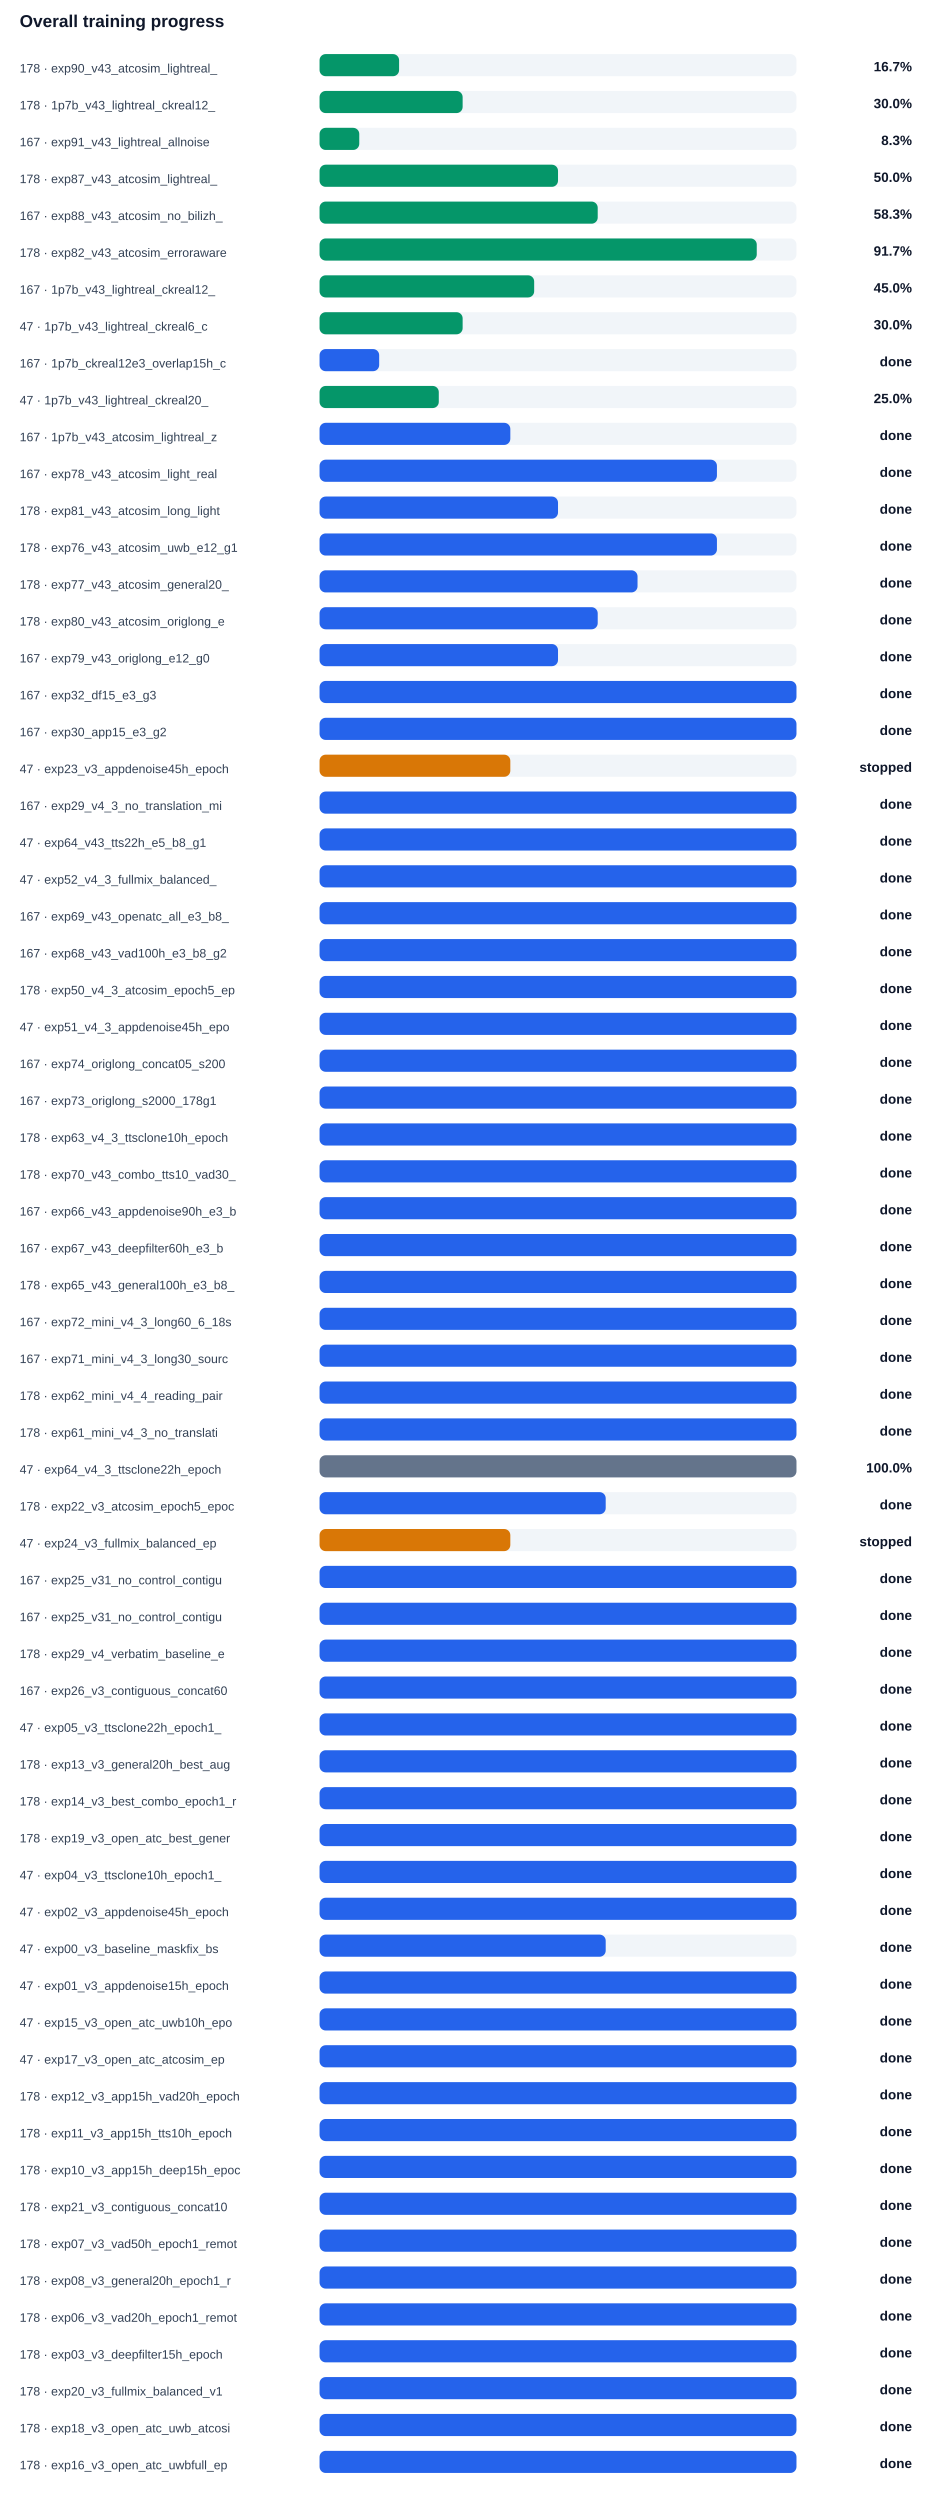
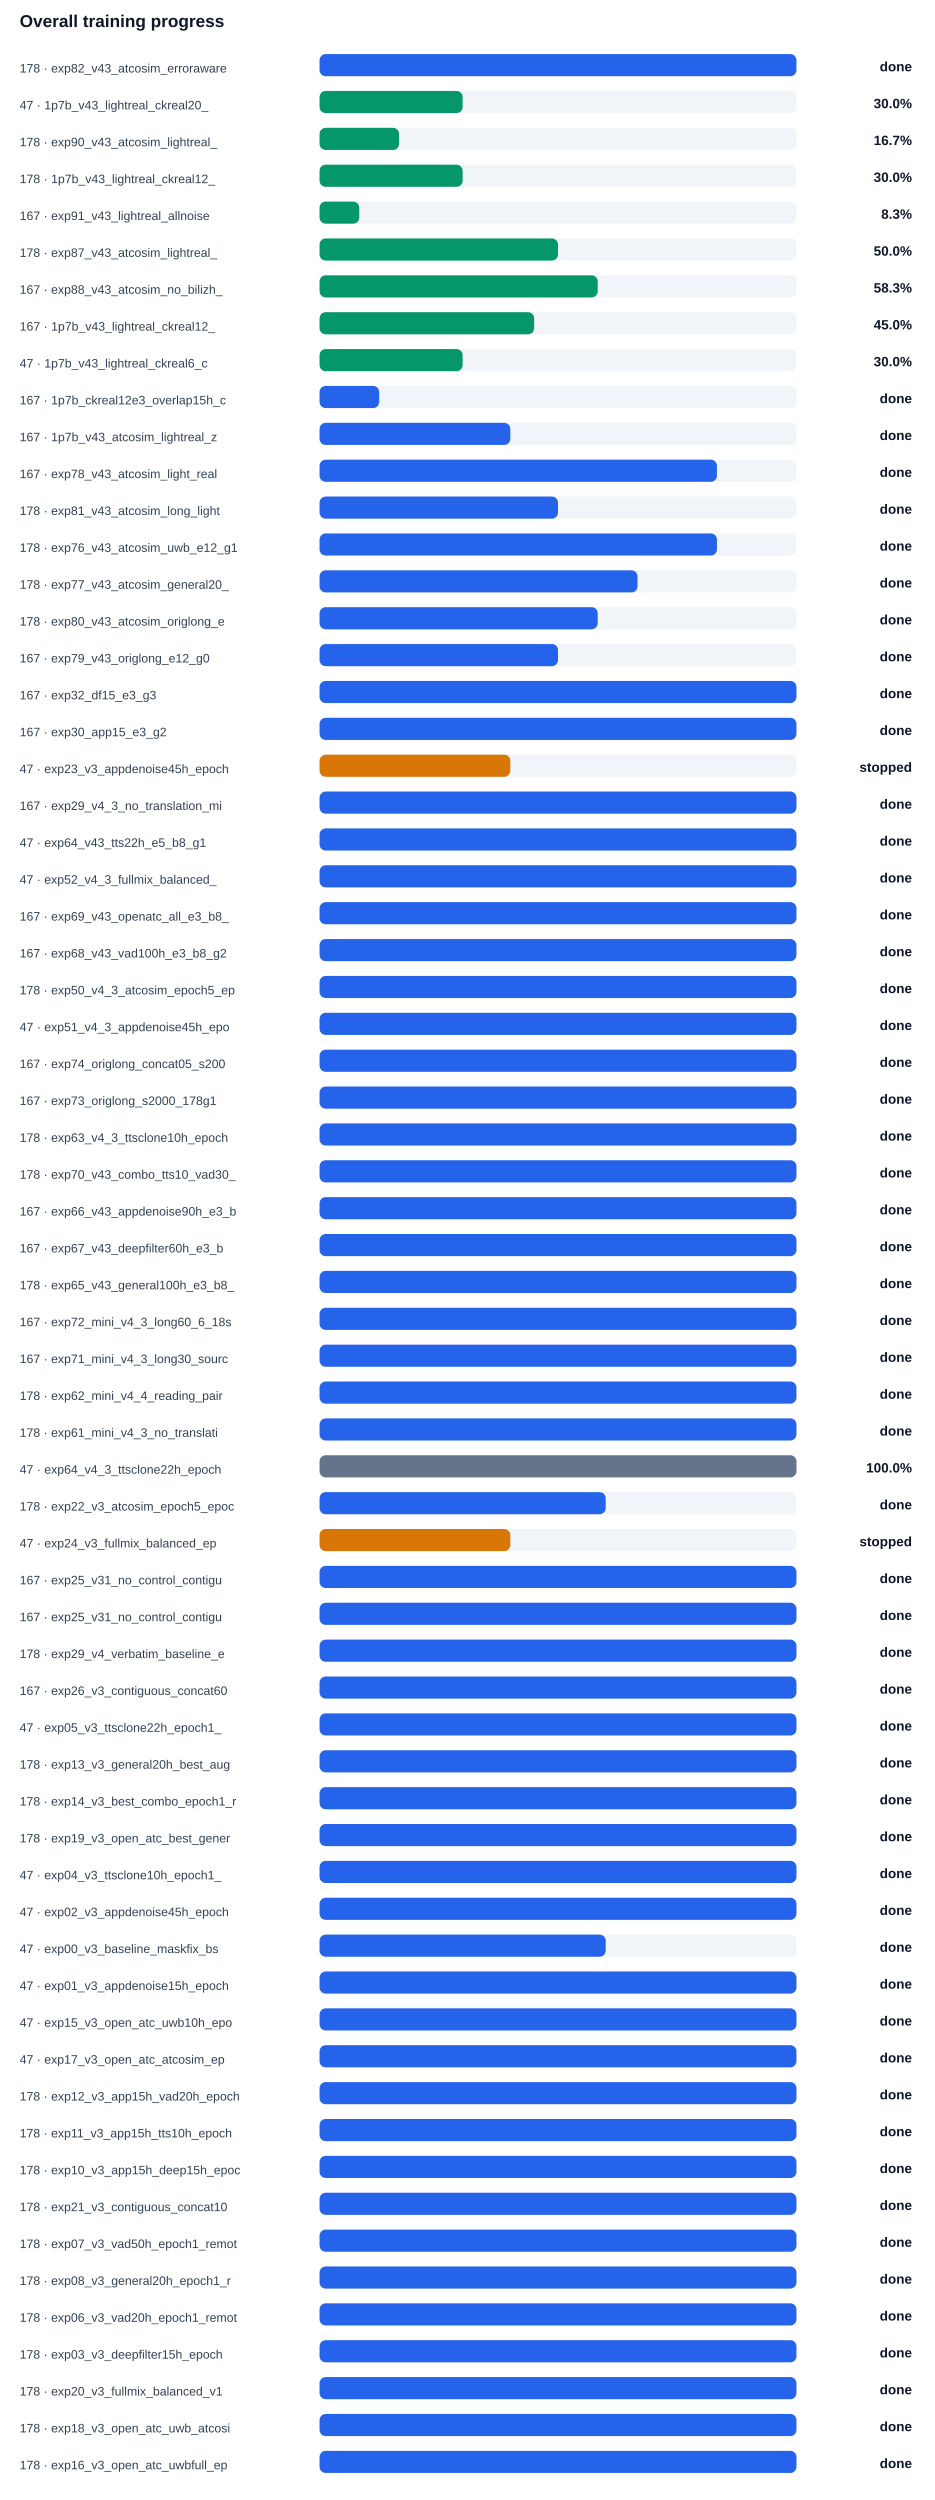
<svg xmlns="http://www.w3.org/2000/svg" width="100%" viewBox="0 0 760 2034" style="max-width:760px;background:#ffffff;border:1px solid #e5e7eb;border-radius:10px;">
  <text x="16.0" y="22.0" font-size="14" fill="#0f172a" text-anchor="start" font-family="Arial, sans-serif" font-weight="700">Overall training progress</text>
-   <text x="16.0" y="59.0" font-size="10" fill="#334155" text-anchor="start" font-family="Arial, sans-serif" font-weight="400">178 · exp90_v43_atcosim_lightreal_</text>
+   <text x="16.0" y="59.0" font-size="10" fill="#334155" text-anchor="start" font-family="Arial, sans-serif" font-weight="400">178 · exp82_v43_atcosim_erroraware</text>
  <rect x="260" y="44" width="388" height="18" rx="5" fill="#f1f5f9" />
-   <rect x="260" y="44" width="64.7" height="18" rx="5" fill="#059669" />
-   <text x="742.0" y="58.0" font-size="11" fill="#0f172a" text-anchor="end" font-family="Arial, sans-serif" font-weight="700">16.7%</text>
-   <text x="16.0" y="89.0" font-size="10" fill="#334155" text-anchor="start" font-family="Arial, sans-serif" font-weight="400">178 · 1p7b_v43_lightreal_ckreal12_</text>
+   <rect x="260" y="44" width="388.0" height="18" rx="5" fill="#2563eb" />
+   <text x="742.0" y="58.0" font-size="11" fill="#0f172a" text-anchor="end" font-family="Arial, sans-serif" font-weight="700">done</text>
+   <text x="16.0" y="89.0" font-size="10" fill="#334155" text-anchor="start" font-family="Arial, sans-serif" font-weight="400">47 · 1p7b_v43_lightreal_ckreal20_</text>
  <rect x="260" y="74" width="388" height="18" rx="5" fill="#f1f5f9" />
  <rect x="260" y="74" width="116.4" height="18" rx="5" fill="#059669" />
  <text x="742.0" y="88.0" font-size="11" fill="#0f172a" text-anchor="end" font-family="Arial, sans-serif" font-weight="700">30.0%</text>
-   <text x="16.0" y="119.0" font-size="10" fill="#334155" text-anchor="start" font-family="Arial, sans-serif" font-weight="400">167 · exp91_v43_lightreal_allnoise</text>
+   <text x="16.0" y="119.0" font-size="10" fill="#334155" text-anchor="start" font-family="Arial, sans-serif" font-weight="400">178 · exp90_v43_atcosim_lightreal_</text>
  <rect x="260" y="104" width="388" height="18" rx="5" fill="#f1f5f9" />
-   <rect x="260" y="104" width="32.3" height="18" rx="5" fill="#059669" />
-   <text x="742.0" y="118.0" font-size="11" fill="#0f172a" text-anchor="end" font-family="Arial, sans-serif" font-weight="700">8.3%</text>
-   <text x="16.0" y="149.0" font-size="10" fill="#334155" text-anchor="start" font-family="Arial, sans-serif" font-weight="400">178 · exp87_v43_atcosim_lightreal_</text>
+   <rect x="260" y="104" width="64.7" height="18" rx="5" fill="#059669" />
+   <text x="742.0" y="118.0" font-size="11" fill="#0f172a" text-anchor="end" font-family="Arial, sans-serif" font-weight="700">16.7%</text>
+   <text x="16.0" y="149.0" font-size="10" fill="#334155" text-anchor="start" font-family="Arial, sans-serif" font-weight="400">178 · 1p7b_v43_lightreal_ckreal12_</text>
  <rect x="260" y="134" width="388" height="18" rx="5" fill="#f1f5f9" />
-   <rect x="260" y="134" width="194.0" height="18" rx="5" fill="#059669" />
-   <text x="742.0" y="148.0" font-size="11" fill="#0f172a" text-anchor="end" font-family="Arial, sans-serif" font-weight="700">50.0%</text>
-   <text x="16.0" y="179.0" font-size="10" fill="#334155" text-anchor="start" font-family="Arial, sans-serif" font-weight="400">167 · exp88_v43_atcosim_no_bilizh_</text>
+   <rect x="260" y="134" width="116.4" height="18" rx="5" fill="#059669" />
+   <text x="742.0" y="148.0" font-size="11" fill="#0f172a" text-anchor="end" font-family="Arial, sans-serif" font-weight="700">30.0%</text>
+   <text x="16.0" y="179.0" font-size="10" fill="#334155" text-anchor="start" font-family="Arial, sans-serif" font-weight="400">167 · exp91_v43_lightreal_allnoise</text>
  <rect x="260" y="164" width="388" height="18" rx="5" fill="#f1f5f9" />
-   <rect x="260" y="164" width="226.3" height="18" rx="5" fill="#059669" />
-   <text x="742.0" y="178.0" font-size="11" fill="#0f172a" text-anchor="end" font-family="Arial, sans-serif" font-weight="700">58.3%</text>
-   <text x="16.0" y="209.0" font-size="10" fill="#334155" text-anchor="start" font-family="Arial, sans-serif" font-weight="400">178 · exp82_v43_atcosim_erroraware</text>
+   <rect x="260" y="164" width="32.3" height="18" rx="5" fill="#059669" />
+   <text x="742.0" y="178.0" font-size="11" fill="#0f172a" text-anchor="end" font-family="Arial, sans-serif" font-weight="700">8.3%</text>
+   <text x="16.0" y="209.0" font-size="10" fill="#334155" text-anchor="start" font-family="Arial, sans-serif" font-weight="400">178 · exp87_v43_atcosim_lightreal_</text>
  <rect x="260" y="194" width="388" height="18" rx="5" fill="#f1f5f9" />
-   <rect x="260" y="194" width="355.7" height="18" rx="5" fill="#059669" />
-   <text x="742.0" y="208.0" font-size="11" fill="#0f172a" text-anchor="end" font-family="Arial, sans-serif" font-weight="700">91.7%</text>
-   <text x="16.0" y="239.0" font-size="10" fill="#334155" text-anchor="start" font-family="Arial, sans-serif" font-weight="400">167 · 1p7b_v43_lightreal_ckreal12_</text>
+   <rect x="260" y="194" width="194.0" height="18" rx="5" fill="#059669" />
+   <text x="742.0" y="208.0" font-size="11" fill="#0f172a" text-anchor="end" font-family="Arial, sans-serif" font-weight="700">50.0%</text>
+   <text x="16.0" y="239.0" font-size="10" fill="#334155" text-anchor="start" font-family="Arial, sans-serif" font-weight="400">167 · exp88_v43_atcosim_no_bilizh_</text>
  <rect x="260" y="224" width="388" height="18" rx="5" fill="#f1f5f9" />
-   <rect x="260" y="224" width="174.6" height="18" rx="5" fill="#059669" />
-   <text x="742.0" y="238.0" font-size="11" fill="#0f172a" text-anchor="end" font-family="Arial, sans-serif" font-weight="700">45.0%</text>
-   <text x="16.0" y="269.0" font-size="10" fill="#334155" text-anchor="start" font-family="Arial, sans-serif" font-weight="400">47 · 1p7b_v43_lightreal_ckreal6_c</text>
+   <rect x="260" y="224" width="226.3" height="18" rx="5" fill="#059669" />
+   <text x="742.0" y="238.0" font-size="11" fill="#0f172a" text-anchor="end" font-family="Arial, sans-serif" font-weight="700">58.3%</text>
+   <text x="16.0" y="269.0" font-size="10" fill="#334155" text-anchor="start" font-family="Arial, sans-serif" font-weight="400">167 · 1p7b_v43_lightreal_ckreal12_</text>
  <rect x="260" y="254" width="388" height="18" rx="5" fill="#f1f5f9" />
-   <rect x="260" y="254" width="116.4" height="18" rx="5" fill="#059669" />
-   <text x="742.0" y="268.0" font-size="11" fill="#0f172a" text-anchor="end" font-family="Arial, sans-serif" font-weight="700">30.0%</text>
-   <text x="16.0" y="299.0" font-size="10" fill="#334155" text-anchor="start" font-family="Arial, sans-serif" font-weight="400">167 · 1p7b_ckreal12e3_overlap15h_c</text>
+   <rect x="260" y="254" width="174.6" height="18" rx="5" fill="#059669" />
+   <text x="742.0" y="268.0" font-size="11" fill="#0f172a" text-anchor="end" font-family="Arial, sans-serif" font-weight="700">45.0%</text>
+   <text x="16.0" y="299.0" font-size="10" fill="#334155" text-anchor="start" font-family="Arial, sans-serif" font-weight="400">47 · 1p7b_v43_lightreal_ckreal6_c</text>
  <rect x="260" y="284" width="388" height="18" rx="5" fill="#f1f5f9" />
-   <rect x="260" y="284" width="48.5" height="18" rx="5" fill="#2563eb" />
-   <text x="742.0" y="298.0" font-size="11" fill="#0f172a" text-anchor="end" font-family="Arial, sans-serif" font-weight="700">done</text>
-   <text x="16.0" y="329.0" font-size="10" fill="#334155" text-anchor="start" font-family="Arial, sans-serif" font-weight="400">47 · 1p7b_v43_lightreal_ckreal20_</text>
+   <rect x="260" y="284" width="116.4" height="18" rx="5" fill="#059669" />
+   <text x="742.0" y="298.0" font-size="11" fill="#0f172a" text-anchor="end" font-family="Arial, sans-serif" font-weight="700">30.0%</text>
+   <text x="16.0" y="329.0" font-size="10" fill="#334155" text-anchor="start" font-family="Arial, sans-serif" font-weight="400">167 · 1p7b_ckreal12e3_overlap15h_c</text>
  <rect x="260" y="314" width="388" height="18" rx="5" fill="#f1f5f9" />
-   <rect x="260" y="314" width="97.0" height="18" rx="5" fill="#059669" />
-   <text x="742.0" y="328.0" font-size="11" fill="#0f172a" text-anchor="end" font-family="Arial, sans-serif" font-weight="700">25.0%</text>
+   <rect x="260" y="314" width="48.5" height="18" rx="5" fill="#2563eb" />
+   <text x="742.0" y="328.0" font-size="11" fill="#0f172a" text-anchor="end" font-family="Arial, sans-serif" font-weight="700">done</text>
  <text x="16.0" y="359.0" font-size="10" fill="#334155" text-anchor="start" font-family="Arial, sans-serif" font-weight="400">167 · 1p7b_v43_atcosim_lightreal_z</text>
  <rect x="260" y="344" width="388" height="18" rx="5" fill="#f1f5f9" />
  <rect x="260" y="344" width="155.2" height="18" rx="5" fill="#2563eb" />
  <text x="742.0" y="358.0" font-size="11" fill="#0f172a" text-anchor="end" font-family="Arial, sans-serif" font-weight="700">done</text>
  <text x="16.0" y="389.0" font-size="10" fill="#334155" text-anchor="start" font-family="Arial, sans-serif" font-weight="400">167 · exp78_v43_atcosim_light_real</text>
  <rect x="260" y="374" width="388" height="18" rx="5" fill="#f1f5f9" />
  <rect x="260" y="374" width="323.3" height="18" rx="5" fill="#2563eb" />
  <text x="742.0" y="388.0" font-size="11" fill="#0f172a" text-anchor="end" font-family="Arial, sans-serif" font-weight="700">done</text>
  <text x="16.0" y="419.0" font-size="10" fill="#334155" text-anchor="start" font-family="Arial, sans-serif" font-weight="400">178 · exp81_v43_atcosim_long_light</text>
  <rect x="260" y="404" width="388" height="18" rx="5" fill="#f1f5f9" />
  <rect x="260" y="404" width="194.0" height="18" rx="5" fill="#2563eb" />
  <text x="742.0" y="418.0" font-size="11" fill="#0f172a" text-anchor="end" font-family="Arial, sans-serif" font-weight="700">done</text>
  <text x="16.0" y="449.0" font-size="10" fill="#334155" text-anchor="start" font-family="Arial, sans-serif" font-weight="400">178 · exp76_v43_atcosim_uwb_e12_g1</text>
  <rect x="260" y="434" width="388" height="18" rx="5" fill="#f1f5f9" />
  <rect x="260" y="434" width="323.3" height="18" rx="5" fill="#2563eb" />
  <text x="742.0" y="448.0" font-size="11" fill="#0f172a" text-anchor="end" font-family="Arial, sans-serif" font-weight="700">done</text>
  <text x="16.0" y="479.0" font-size="10" fill="#334155" text-anchor="start" font-family="Arial, sans-serif" font-weight="400">178 · exp77_v43_atcosim_general20_</text>
  <rect x="260" y="464" width="388" height="18" rx="5" fill="#f1f5f9" />
  <rect x="260" y="464" width="258.7" height="18" rx="5" fill="#2563eb" />
  <text x="742.0" y="478.0" font-size="11" fill="#0f172a" text-anchor="end" font-family="Arial, sans-serif" font-weight="700">done</text>
  <text x="16.0" y="509.0" font-size="10" fill="#334155" text-anchor="start" font-family="Arial, sans-serif" font-weight="400">178 · exp80_v43_atcosim_origlong_e</text>
  <rect x="260" y="494" width="388" height="18" rx="5" fill="#f1f5f9" />
  <rect x="260" y="494" width="226.3" height="18" rx="5" fill="#2563eb" />
  <text x="742.0" y="508.0" font-size="11" fill="#0f172a" text-anchor="end" font-family="Arial, sans-serif" font-weight="700">done</text>
  <text x="16.0" y="539.0" font-size="10" fill="#334155" text-anchor="start" font-family="Arial, sans-serif" font-weight="400">167 · exp79_v43_origlong_e12_g0</text>
  <rect x="260" y="524" width="388" height="18" rx="5" fill="#f1f5f9" />
  <rect x="260" y="524" width="194.0" height="18" rx="5" fill="#2563eb" />
  <text x="742.0" y="538.0" font-size="11" fill="#0f172a" text-anchor="end" font-family="Arial, sans-serif" font-weight="700">done</text>
  <text x="16.0" y="569.0" font-size="10" fill="#334155" text-anchor="start" font-family="Arial, sans-serif" font-weight="400">167 · exp32_df15_e3_g3</text>
  <rect x="260" y="554" width="388" height="18" rx="5" fill="#f1f5f9" />
  <rect x="260" y="554" width="388.0" height="18" rx="5" fill="#2563eb" />
  <text x="742.0" y="568.0" font-size="11" fill="#0f172a" text-anchor="end" font-family="Arial, sans-serif" font-weight="700">done</text>
  <text x="16.0" y="599.0" font-size="10" fill="#334155" text-anchor="start" font-family="Arial, sans-serif" font-weight="400">167 · exp30_app15_e3_g2</text>
  <rect x="260" y="584" width="388" height="18" rx="5" fill="#f1f5f9" />
  <rect x="260" y="584" width="388.0" height="18" rx="5" fill="#2563eb" />
  <text x="742.0" y="598.0" font-size="11" fill="#0f172a" text-anchor="end" font-family="Arial, sans-serif" font-weight="700">done</text>
  <text x="16.0" y="629.0" font-size="10" fill="#334155" text-anchor="start" font-family="Arial, sans-serif" font-weight="400">47 · exp23_v3_appdenoise45h_epoch</text>
  <rect x="260" y="614" width="388" height="18" rx="5" fill="#f1f5f9" />
  <rect x="260" y="614" width="155.2" height="18" rx="5" fill="#d97706" />
  <text x="742.0" y="628.0" font-size="11" fill="#0f172a" text-anchor="end" font-family="Arial, sans-serif" font-weight="700">stopped</text>
  <text x="16.0" y="659.0" font-size="10" fill="#334155" text-anchor="start" font-family="Arial, sans-serif" font-weight="400">167 · exp29_v4_3_no_translation_mi</text>
  <rect x="260" y="644" width="388" height="18" rx="5" fill="#f1f5f9" />
  <rect x="260" y="644" width="388.0" height="18" rx="5" fill="#2563eb" />
  <text x="742.0" y="658.0" font-size="11" fill="#0f172a" text-anchor="end" font-family="Arial, sans-serif" font-weight="700">done</text>
  <text x="16.0" y="689.0" font-size="10" fill="#334155" text-anchor="start" font-family="Arial, sans-serif" font-weight="400">47 · exp64_v43_tts22h_e5_b8_g1</text>
  <rect x="260" y="674" width="388" height="18" rx="5" fill="#f1f5f9" />
  <rect x="260" y="674" width="388.0" height="18" rx="5" fill="#2563eb" />
  <text x="742.0" y="688.0" font-size="11" fill="#0f172a" text-anchor="end" font-family="Arial, sans-serif" font-weight="700">done</text>
  <text x="16.0" y="719.0" font-size="10" fill="#334155" text-anchor="start" font-family="Arial, sans-serif" font-weight="400">47 · exp52_v4_3_fullmix_balanced_</text>
  <rect x="260" y="704" width="388" height="18" rx="5" fill="#f1f5f9" />
  <rect x="260" y="704" width="388.0" height="18" rx="5" fill="#2563eb" />
  <text x="742.0" y="718.0" font-size="11" fill="#0f172a" text-anchor="end" font-family="Arial, sans-serif" font-weight="700">done</text>
  <text x="16.0" y="749.0" font-size="10" fill="#334155" text-anchor="start" font-family="Arial, sans-serif" font-weight="400">167 · exp69_v43_openatc_all_e3_b8_</text>
  <rect x="260" y="734" width="388" height="18" rx="5" fill="#f1f5f9" />
  <rect x="260" y="734" width="388.0" height="18" rx="5" fill="#2563eb" />
  <text x="742.0" y="748.0" font-size="11" fill="#0f172a" text-anchor="end" font-family="Arial, sans-serif" font-weight="700">done</text>
  <text x="16.0" y="779.0" font-size="10" fill="#334155" text-anchor="start" font-family="Arial, sans-serif" font-weight="400">167 · exp68_v43_vad100h_e3_b8_g2</text>
  <rect x="260" y="764" width="388" height="18" rx="5" fill="#f1f5f9" />
  <rect x="260" y="764" width="388.0" height="18" rx="5" fill="#2563eb" />
  <text x="742.0" y="778.0" font-size="11" fill="#0f172a" text-anchor="end" font-family="Arial, sans-serif" font-weight="700">done</text>
  <text x="16.0" y="809.0" font-size="10" fill="#334155" text-anchor="start" font-family="Arial, sans-serif" font-weight="400">178 · exp50_v4_3_atcosim_epoch5_ep</text>
  <rect x="260" y="794" width="388" height="18" rx="5" fill="#f1f5f9" />
  <rect x="260" y="794" width="388.0" height="18" rx="5" fill="#2563eb" />
  <text x="742.0" y="808.0" font-size="11" fill="#0f172a" text-anchor="end" font-family="Arial, sans-serif" font-weight="700">done</text>
  <text x="16.0" y="839.0" font-size="10" fill="#334155" text-anchor="start" font-family="Arial, sans-serif" font-weight="400">47 · exp51_v4_3_appdenoise45h_epo</text>
  <rect x="260" y="824" width="388" height="18" rx="5" fill="#f1f5f9" />
  <rect x="260" y="824" width="388.0" height="18" rx="5" fill="#2563eb" />
  <text x="742.0" y="838.0" font-size="11" fill="#0f172a" text-anchor="end" font-family="Arial, sans-serif" font-weight="700">done</text>
  <text x="16.0" y="869.0" font-size="10" fill="#334155" text-anchor="start" font-family="Arial, sans-serif" font-weight="400">167 · exp74_origlong_concat05_s200</text>
  <rect x="260" y="854" width="388" height="18" rx="5" fill="#f1f5f9" />
  <rect x="260" y="854" width="388.0" height="18" rx="5" fill="#2563eb" />
  <text x="742.0" y="868.0" font-size="11" fill="#0f172a" text-anchor="end" font-family="Arial, sans-serif" font-weight="700">done</text>
  <text x="16.0" y="899.0" font-size="10" fill="#334155" text-anchor="start" font-family="Arial, sans-serif" font-weight="400">167 · exp73_origlong_s2000_178g1</text>
  <rect x="260" y="884" width="388" height="18" rx="5" fill="#f1f5f9" />
  <rect x="260" y="884" width="388.0" height="18" rx="5" fill="#2563eb" />
  <text x="742.0" y="898.0" font-size="11" fill="#0f172a" text-anchor="end" font-family="Arial, sans-serif" font-weight="700">done</text>
  <text x="16.0" y="929.0" font-size="10" fill="#334155" text-anchor="start" font-family="Arial, sans-serif" font-weight="400">178 · exp63_v4_3_ttsclone10h_epoch</text>
  <rect x="260" y="914" width="388" height="18" rx="5" fill="#f1f5f9" />
  <rect x="260" y="914" width="388.0" height="18" rx="5" fill="#2563eb" />
  <text x="742.0" y="928.0" font-size="11" fill="#0f172a" text-anchor="end" font-family="Arial, sans-serif" font-weight="700">done</text>
  <text x="16.0" y="959.0" font-size="10" fill="#334155" text-anchor="start" font-family="Arial, sans-serif" font-weight="400">178 · exp70_v43_combo_tts10_vad30_</text>
  <rect x="260" y="944" width="388" height="18" rx="5" fill="#f1f5f9" />
  <rect x="260" y="944" width="388.0" height="18" rx="5" fill="#2563eb" />
  <text x="742.0" y="958.0" font-size="11" fill="#0f172a" text-anchor="end" font-family="Arial, sans-serif" font-weight="700">done</text>
  <text x="16.0" y="989.0" font-size="10" fill="#334155" text-anchor="start" font-family="Arial, sans-serif" font-weight="400">167 · exp66_v43_appdenoise90h_e3_b</text>
  <rect x="260" y="974" width="388" height="18" rx="5" fill="#f1f5f9" />
  <rect x="260" y="974" width="388.0" height="18" rx="5" fill="#2563eb" />
  <text x="742.0" y="988.0" font-size="11" fill="#0f172a" text-anchor="end" font-family="Arial, sans-serif" font-weight="700">done</text>
  <text x="16.0" y="1019.0" font-size="10" fill="#334155" text-anchor="start" font-family="Arial, sans-serif" font-weight="400">167 · exp67_v43_deepfilter60h_e3_b</text>
  <rect x="260" y="1004" width="388" height="18" rx="5" fill="#f1f5f9" />
  <rect x="260" y="1004" width="388.0" height="18" rx="5" fill="#2563eb" />
  <text x="742.0" y="1018.0" font-size="11" fill="#0f172a" text-anchor="end" font-family="Arial, sans-serif" font-weight="700">done</text>
  <text x="16.0" y="1049.0" font-size="10" fill="#334155" text-anchor="start" font-family="Arial, sans-serif" font-weight="400">178 · exp65_v43_general100h_e3_b8_</text>
  <rect x="260" y="1034" width="388" height="18" rx="5" fill="#f1f5f9" />
  <rect x="260" y="1034" width="388.0" height="18" rx="5" fill="#2563eb" />
  <text x="742.0" y="1048.0" font-size="11" fill="#0f172a" text-anchor="end" font-family="Arial, sans-serif" font-weight="700">done</text>
  <text x="16.0" y="1079.0" font-size="10" fill="#334155" text-anchor="start" font-family="Arial, sans-serif" font-weight="400">167 · exp72_mini_v4_3_long60_6_18s</text>
  <rect x="260" y="1064" width="388" height="18" rx="5" fill="#f1f5f9" />
  <rect x="260" y="1064" width="388.0" height="18" rx="5" fill="#2563eb" />
  <text x="742.0" y="1078.0" font-size="11" fill="#0f172a" text-anchor="end" font-family="Arial, sans-serif" font-weight="700">done</text>
  <text x="16.0" y="1109.0" font-size="10" fill="#334155" text-anchor="start" font-family="Arial, sans-serif" font-weight="400">167 · exp71_mini_v4_3_long30_sourc</text>
  <rect x="260" y="1094" width="388" height="18" rx="5" fill="#f1f5f9" />
  <rect x="260" y="1094" width="388.0" height="18" rx="5" fill="#2563eb" />
  <text x="742.0" y="1108.0" font-size="11" fill="#0f172a" text-anchor="end" font-family="Arial, sans-serif" font-weight="700">done</text>
  <text x="16.0" y="1139.0" font-size="10" fill="#334155" text-anchor="start" font-family="Arial, sans-serif" font-weight="400">178 · exp62_mini_v4_4_reading_pair</text>
  <rect x="260" y="1124" width="388" height="18" rx="5" fill="#f1f5f9" />
  <rect x="260" y="1124" width="388.0" height="18" rx="5" fill="#2563eb" />
  <text x="742.0" y="1138.0" font-size="11" fill="#0f172a" text-anchor="end" font-family="Arial, sans-serif" font-weight="700">done</text>
  <text x="16.0" y="1169.0" font-size="10" fill="#334155" text-anchor="start" font-family="Arial, sans-serif" font-weight="400">178 · exp61_mini_v4_3_no_translati</text>
  <rect x="260" y="1154" width="388" height="18" rx="5" fill="#f1f5f9" />
  <rect x="260" y="1154" width="388.0" height="18" rx="5" fill="#2563eb" />
  <text x="742.0" y="1168.0" font-size="11" fill="#0f172a" text-anchor="end" font-family="Arial, sans-serif" font-weight="700">done</text>
  <text x="16.0" y="1199.0" font-size="10" fill="#334155" text-anchor="start" font-family="Arial, sans-serif" font-weight="400">47 · exp64_v4_3_ttsclone22h_epoch</text>
  <rect x="260" y="1184" width="388" height="18" rx="5" fill="#f1f5f9" />
  <rect x="260" y="1184" width="388.0" height="18" rx="5" fill="#64748b" />
  <text x="742.0" y="1198.0" font-size="11" fill="#0f172a" text-anchor="end" font-family="Arial, sans-serif" font-weight="700">100.0%</text>
  <text x="16.0" y="1229.0" font-size="10" fill="#334155" text-anchor="start" font-family="Arial, sans-serif" font-weight="400">178 · exp22_v3_atcosim_epoch5_epoc</text>
  <rect x="260" y="1214" width="388" height="18" rx="5" fill="#f1f5f9" />
  <rect x="260" y="1214" width="232.8" height="18" rx="5" fill="#2563eb" />
  <text x="742.0" y="1228.0" font-size="11" fill="#0f172a" text-anchor="end" font-family="Arial, sans-serif" font-weight="700">done</text>
  <text x="16.0" y="1259.0" font-size="10" fill="#334155" text-anchor="start" font-family="Arial, sans-serif" font-weight="400">47 · exp24_v3_fullmix_balanced_ep</text>
  <rect x="260" y="1244" width="388" height="18" rx="5" fill="#f1f5f9" />
  <rect x="260" y="1244" width="155.2" height="18" rx="5" fill="#d97706" />
  <text x="742.0" y="1258.0" font-size="11" fill="#0f172a" text-anchor="end" font-family="Arial, sans-serif" font-weight="700">stopped</text>
  <text x="16.0" y="1289.0" font-size="10" fill="#334155" text-anchor="start" font-family="Arial, sans-serif" font-weight="400">167 · exp25_v31_no_control_contigu</text>
  <rect x="260" y="1274" width="388" height="18" rx="5" fill="#f1f5f9" />
  <rect x="260" y="1274" width="388.0" height="18" rx="5" fill="#2563eb" />
  <text x="742.0" y="1288.0" font-size="11" fill="#0f172a" text-anchor="end" font-family="Arial, sans-serif" font-weight="700">done</text>
  <text x="16.0" y="1319.0" font-size="10" fill="#334155" text-anchor="start" font-family="Arial, sans-serif" font-weight="400">167 · exp25_v31_no_control_contigu</text>
  <rect x="260" y="1304" width="388" height="18" rx="5" fill="#f1f5f9" />
  <rect x="260" y="1304" width="388.0" height="18" rx="5" fill="#2563eb" />
  <text x="742.0" y="1318.0" font-size="11" fill="#0f172a" text-anchor="end" font-family="Arial, sans-serif" font-weight="700">done</text>
  <text x="16.0" y="1349.0" font-size="10" fill="#334155" text-anchor="start" font-family="Arial, sans-serif" font-weight="400">178 · exp29_v4_verbatim_baseline_e</text>
  <rect x="260" y="1334" width="388" height="18" rx="5" fill="#f1f5f9" />
  <rect x="260" y="1334" width="388.0" height="18" rx="5" fill="#2563eb" />
  <text x="742.0" y="1348.0" font-size="11" fill="#0f172a" text-anchor="end" font-family="Arial, sans-serif" font-weight="700">done</text>
  <text x="16.0" y="1379.0" font-size="10" fill="#334155" text-anchor="start" font-family="Arial, sans-serif" font-weight="400">167 · exp26_v3_contiguous_concat60</text>
  <rect x="260" y="1364" width="388" height="18" rx="5" fill="#f1f5f9" />
  <rect x="260" y="1364" width="388.0" height="18" rx="5" fill="#2563eb" />
  <text x="742.0" y="1378.0" font-size="11" fill="#0f172a" text-anchor="end" font-family="Arial, sans-serif" font-weight="700">done</text>
  <text x="16.0" y="1409.0" font-size="10" fill="#334155" text-anchor="start" font-family="Arial, sans-serif" font-weight="400">47 · exp05_v3_ttsclone22h_epoch1_</text>
  <rect x="260" y="1394" width="388" height="18" rx="5" fill="#f1f5f9" />
  <rect x="260" y="1394" width="388.0" height="18" rx="5" fill="#2563eb" />
  <text x="742.0" y="1408.0" font-size="11" fill="#0f172a" text-anchor="end" font-family="Arial, sans-serif" font-weight="700">done</text>
  <text x="16.0" y="1439.0" font-size="10" fill="#334155" text-anchor="start" font-family="Arial, sans-serif" font-weight="400">178 · exp13_v3_general20h_best_aug</text>
  <rect x="260" y="1424" width="388" height="18" rx="5" fill="#f1f5f9" />
  <rect x="260" y="1424" width="388.0" height="18" rx="5" fill="#2563eb" />
  <text x="742.0" y="1438.0" font-size="11" fill="#0f172a" text-anchor="end" font-family="Arial, sans-serif" font-weight="700">done</text>
  <text x="16.0" y="1469.0" font-size="10" fill="#334155" text-anchor="start" font-family="Arial, sans-serif" font-weight="400">178 · exp14_v3_best_combo_epoch1_r</text>
  <rect x="260" y="1454" width="388" height="18" rx="5" fill="#f1f5f9" />
  <rect x="260" y="1454" width="388.0" height="18" rx="5" fill="#2563eb" />
  <text x="742.0" y="1468.0" font-size="11" fill="#0f172a" text-anchor="end" font-family="Arial, sans-serif" font-weight="700">done</text>
  <text x="16.0" y="1499.0" font-size="10" fill="#334155" text-anchor="start" font-family="Arial, sans-serif" font-weight="400">178 · exp19_v3_open_atc_best_gener</text>
  <rect x="260" y="1484" width="388" height="18" rx="5" fill="#f1f5f9" />
  <rect x="260" y="1484" width="388.0" height="18" rx="5" fill="#2563eb" />
  <text x="742.0" y="1498.0" font-size="11" fill="#0f172a" text-anchor="end" font-family="Arial, sans-serif" font-weight="700">done</text>
  <text x="16.0" y="1529.0" font-size="10" fill="#334155" text-anchor="start" font-family="Arial, sans-serif" font-weight="400">47 · exp04_v3_ttsclone10h_epoch1_</text>
  <rect x="260" y="1514" width="388" height="18" rx="5" fill="#f1f5f9" />
  <rect x="260" y="1514" width="388.0" height="18" rx="5" fill="#2563eb" />
  <text x="742.0" y="1528.0" font-size="11" fill="#0f172a" text-anchor="end" font-family="Arial, sans-serif" font-weight="700">done</text>
  <text x="16.0" y="1559.0" font-size="10" fill="#334155" text-anchor="start" font-family="Arial, sans-serif" font-weight="400">47 · exp02_v3_appdenoise45h_epoch</text>
  <rect x="260" y="1544" width="388" height="18" rx="5" fill="#f1f5f9" />
  <rect x="260" y="1544" width="388.0" height="18" rx="5" fill="#2563eb" />
  <text x="742.0" y="1558.0" font-size="11" fill="#0f172a" text-anchor="end" font-family="Arial, sans-serif" font-weight="700">done</text>
  <text x="16.0" y="1589.0" font-size="10" fill="#334155" text-anchor="start" font-family="Arial, sans-serif" font-weight="400">47 · exp00_v3_baseline_maskfix_bs</text>
  <rect x="260" y="1574" width="388" height="18" rx="5" fill="#f1f5f9" />
  <rect x="260" y="1574" width="232.8" height="18" rx="5" fill="#2563eb" />
  <text x="742.0" y="1588.0" font-size="11" fill="#0f172a" text-anchor="end" font-family="Arial, sans-serif" font-weight="700">done</text>
  <text x="16.0" y="1619.0" font-size="10" fill="#334155" text-anchor="start" font-family="Arial, sans-serif" font-weight="400">47 · exp01_v3_appdenoise15h_epoch</text>
  <rect x="260" y="1604" width="388" height="18" rx="5" fill="#f1f5f9" />
  <rect x="260" y="1604" width="388.0" height="18" rx="5" fill="#2563eb" />
  <text x="742.0" y="1618.0" font-size="11" fill="#0f172a" text-anchor="end" font-family="Arial, sans-serif" font-weight="700">done</text>
  <text x="16.0" y="1649.0" font-size="10" fill="#334155" text-anchor="start" font-family="Arial, sans-serif" font-weight="400">47 · exp15_v3_open_atc_uwb10h_epo</text>
  <rect x="260" y="1634" width="388" height="18" rx="5" fill="#f1f5f9" />
  <rect x="260" y="1634" width="388.0" height="18" rx="5" fill="#2563eb" />
  <text x="742.0" y="1648.0" font-size="11" fill="#0f172a" text-anchor="end" font-family="Arial, sans-serif" font-weight="700">done</text>
  <text x="16.0" y="1679.0" font-size="10" fill="#334155" text-anchor="start" font-family="Arial, sans-serif" font-weight="400">47 · exp17_v3_open_atc_atcosim_ep</text>
  <rect x="260" y="1664" width="388" height="18" rx="5" fill="#f1f5f9" />
  <rect x="260" y="1664" width="388.0" height="18" rx="5" fill="#2563eb" />
  <text x="742.0" y="1678.0" font-size="11" fill="#0f172a" text-anchor="end" font-family="Arial, sans-serif" font-weight="700">done</text>
  <text x="16.0" y="1709.0" font-size="10" fill="#334155" text-anchor="start" font-family="Arial, sans-serif" font-weight="400">178 · exp12_v3_app15h_vad20h_epoch</text>
  <rect x="260" y="1694" width="388" height="18" rx="5" fill="#f1f5f9" />
  <rect x="260" y="1694" width="388.0" height="18" rx="5" fill="#2563eb" />
  <text x="742.0" y="1708.0" font-size="11" fill="#0f172a" text-anchor="end" font-family="Arial, sans-serif" font-weight="700">done</text>
  <text x="16.0" y="1739.0" font-size="10" fill="#334155" text-anchor="start" font-family="Arial, sans-serif" font-weight="400">178 · exp11_v3_app15h_tts10h_epoch</text>
  <rect x="260" y="1724" width="388" height="18" rx="5" fill="#f1f5f9" />
  <rect x="260" y="1724" width="388.0" height="18" rx="5" fill="#2563eb" />
  <text x="742.0" y="1738.0" font-size="11" fill="#0f172a" text-anchor="end" font-family="Arial, sans-serif" font-weight="700">done</text>
  <text x="16.0" y="1769.0" font-size="10" fill="#334155" text-anchor="start" font-family="Arial, sans-serif" font-weight="400">178 · exp10_v3_app15h_deep15h_epoc</text>
  <rect x="260" y="1754" width="388" height="18" rx="5" fill="#f1f5f9" />
  <rect x="260" y="1754" width="388.0" height="18" rx="5" fill="#2563eb" />
  <text x="742.0" y="1768.0" font-size="11" fill="#0f172a" text-anchor="end" font-family="Arial, sans-serif" font-weight="700">done</text>
  <text x="16.0" y="1799.0" font-size="10" fill="#334155" text-anchor="start" font-family="Arial, sans-serif" font-weight="400">178 · exp21_v3_contiguous_concat10</text>
  <rect x="260" y="1784" width="388" height="18" rx="5" fill="#f1f5f9" />
  <rect x="260" y="1784" width="388.0" height="18" rx="5" fill="#2563eb" />
  <text x="742.0" y="1798.0" font-size="11" fill="#0f172a" text-anchor="end" font-family="Arial, sans-serif" font-weight="700">done</text>
  <text x="16.0" y="1829.0" font-size="10" fill="#334155" text-anchor="start" font-family="Arial, sans-serif" font-weight="400">178 · exp07_v3_vad50h_epoch1_remot</text>
  <rect x="260" y="1814" width="388" height="18" rx="5" fill="#f1f5f9" />
  <rect x="260" y="1814" width="388.0" height="18" rx="5" fill="#2563eb" />
  <text x="742.0" y="1828.0" font-size="11" fill="#0f172a" text-anchor="end" font-family="Arial, sans-serif" font-weight="700">done</text>
  <text x="16.0" y="1859.0" font-size="10" fill="#334155" text-anchor="start" font-family="Arial, sans-serif" font-weight="400">178 · exp08_v3_general20h_epoch1_r</text>
  <rect x="260" y="1844" width="388" height="18" rx="5" fill="#f1f5f9" />
  <rect x="260" y="1844" width="388.0" height="18" rx="5" fill="#2563eb" />
  <text x="742.0" y="1858.0" font-size="11" fill="#0f172a" text-anchor="end" font-family="Arial, sans-serif" font-weight="700">done</text>
  <text x="16.0" y="1889.0" font-size="10" fill="#334155" text-anchor="start" font-family="Arial, sans-serif" font-weight="400">178 · exp06_v3_vad20h_epoch1_remot</text>
  <rect x="260" y="1874" width="388" height="18" rx="5" fill="#f1f5f9" />
  <rect x="260" y="1874" width="388.0" height="18" rx="5" fill="#2563eb" />
  <text x="742.0" y="1888.0" font-size="11" fill="#0f172a" text-anchor="end" font-family="Arial, sans-serif" font-weight="700">done</text>
  <text x="16.0" y="1919.0" font-size="10" fill="#334155" text-anchor="start" font-family="Arial, sans-serif" font-weight="400">178 · exp03_v3_deepfilter15h_epoch</text>
  <rect x="260" y="1904" width="388" height="18" rx="5" fill="#f1f5f9" />
  <rect x="260" y="1904" width="388.0" height="18" rx="5" fill="#2563eb" />
  <text x="742.0" y="1918.0" font-size="11" fill="#0f172a" text-anchor="end" font-family="Arial, sans-serif" font-weight="700">done</text>
  <text x="16.0" y="1949.0" font-size="10" fill="#334155" text-anchor="start" font-family="Arial, sans-serif" font-weight="400">178 · exp20_v3_fullmix_balanced_v1</text>
  <rect x="260" y="1934" width="388" height="18" rx="5" fill="#f1f5f9" />
  <rect x="260" y="1934" width="388.0" height="18" rx="5" fill="#2563eb" />
  <text x="742.0" y="1948.0" font-size="11" fill="#0f172a" text-anchor="end" font-family="Arial, sans-serif" font-weight="700">done</text>
  <text x="16.0" y="1979.0" font-size="10" fill="#334155" text-anchor="start" font-family="Arial, sans-serif" font-weight="400">178 · exp18_v3_open_atc_uwb_atcosi</text>
  <rect x="260" y="1964" width="388" height="18" rx="5" fill="#f1f5f9" />
  <rect x="260" y="1964" width="388.0" height="18" rx="5" fill="#2563eb" />
  <text x="742.0" y="1978.0" font-size="11" fill="#0f172a" text-anchor="end" font-family="Arial, sans-serif" font-weight="700">done</text>
  <text x="16.0" y="2009.0" font-size="10" fill="#334155" text-anchor="start" font-family="Arial, sans-serif" font-weight="400">178 · exp16_v3_open_atc_uwbfull_ep</text>
  <rect x="260" y="1994" width="388" height="18" rx="5" fill="#f1f5f9" />
  <rect x="260" y="1994" width="388.0" height="18" rx="5" fill="#2563eb" />
  <text x="742.0" y="2008.0" font-size="11" fill="#0f172a" text-anchor="end" font-family="Arial, sans-serif" font-weight="700">done</text>
</svg>
